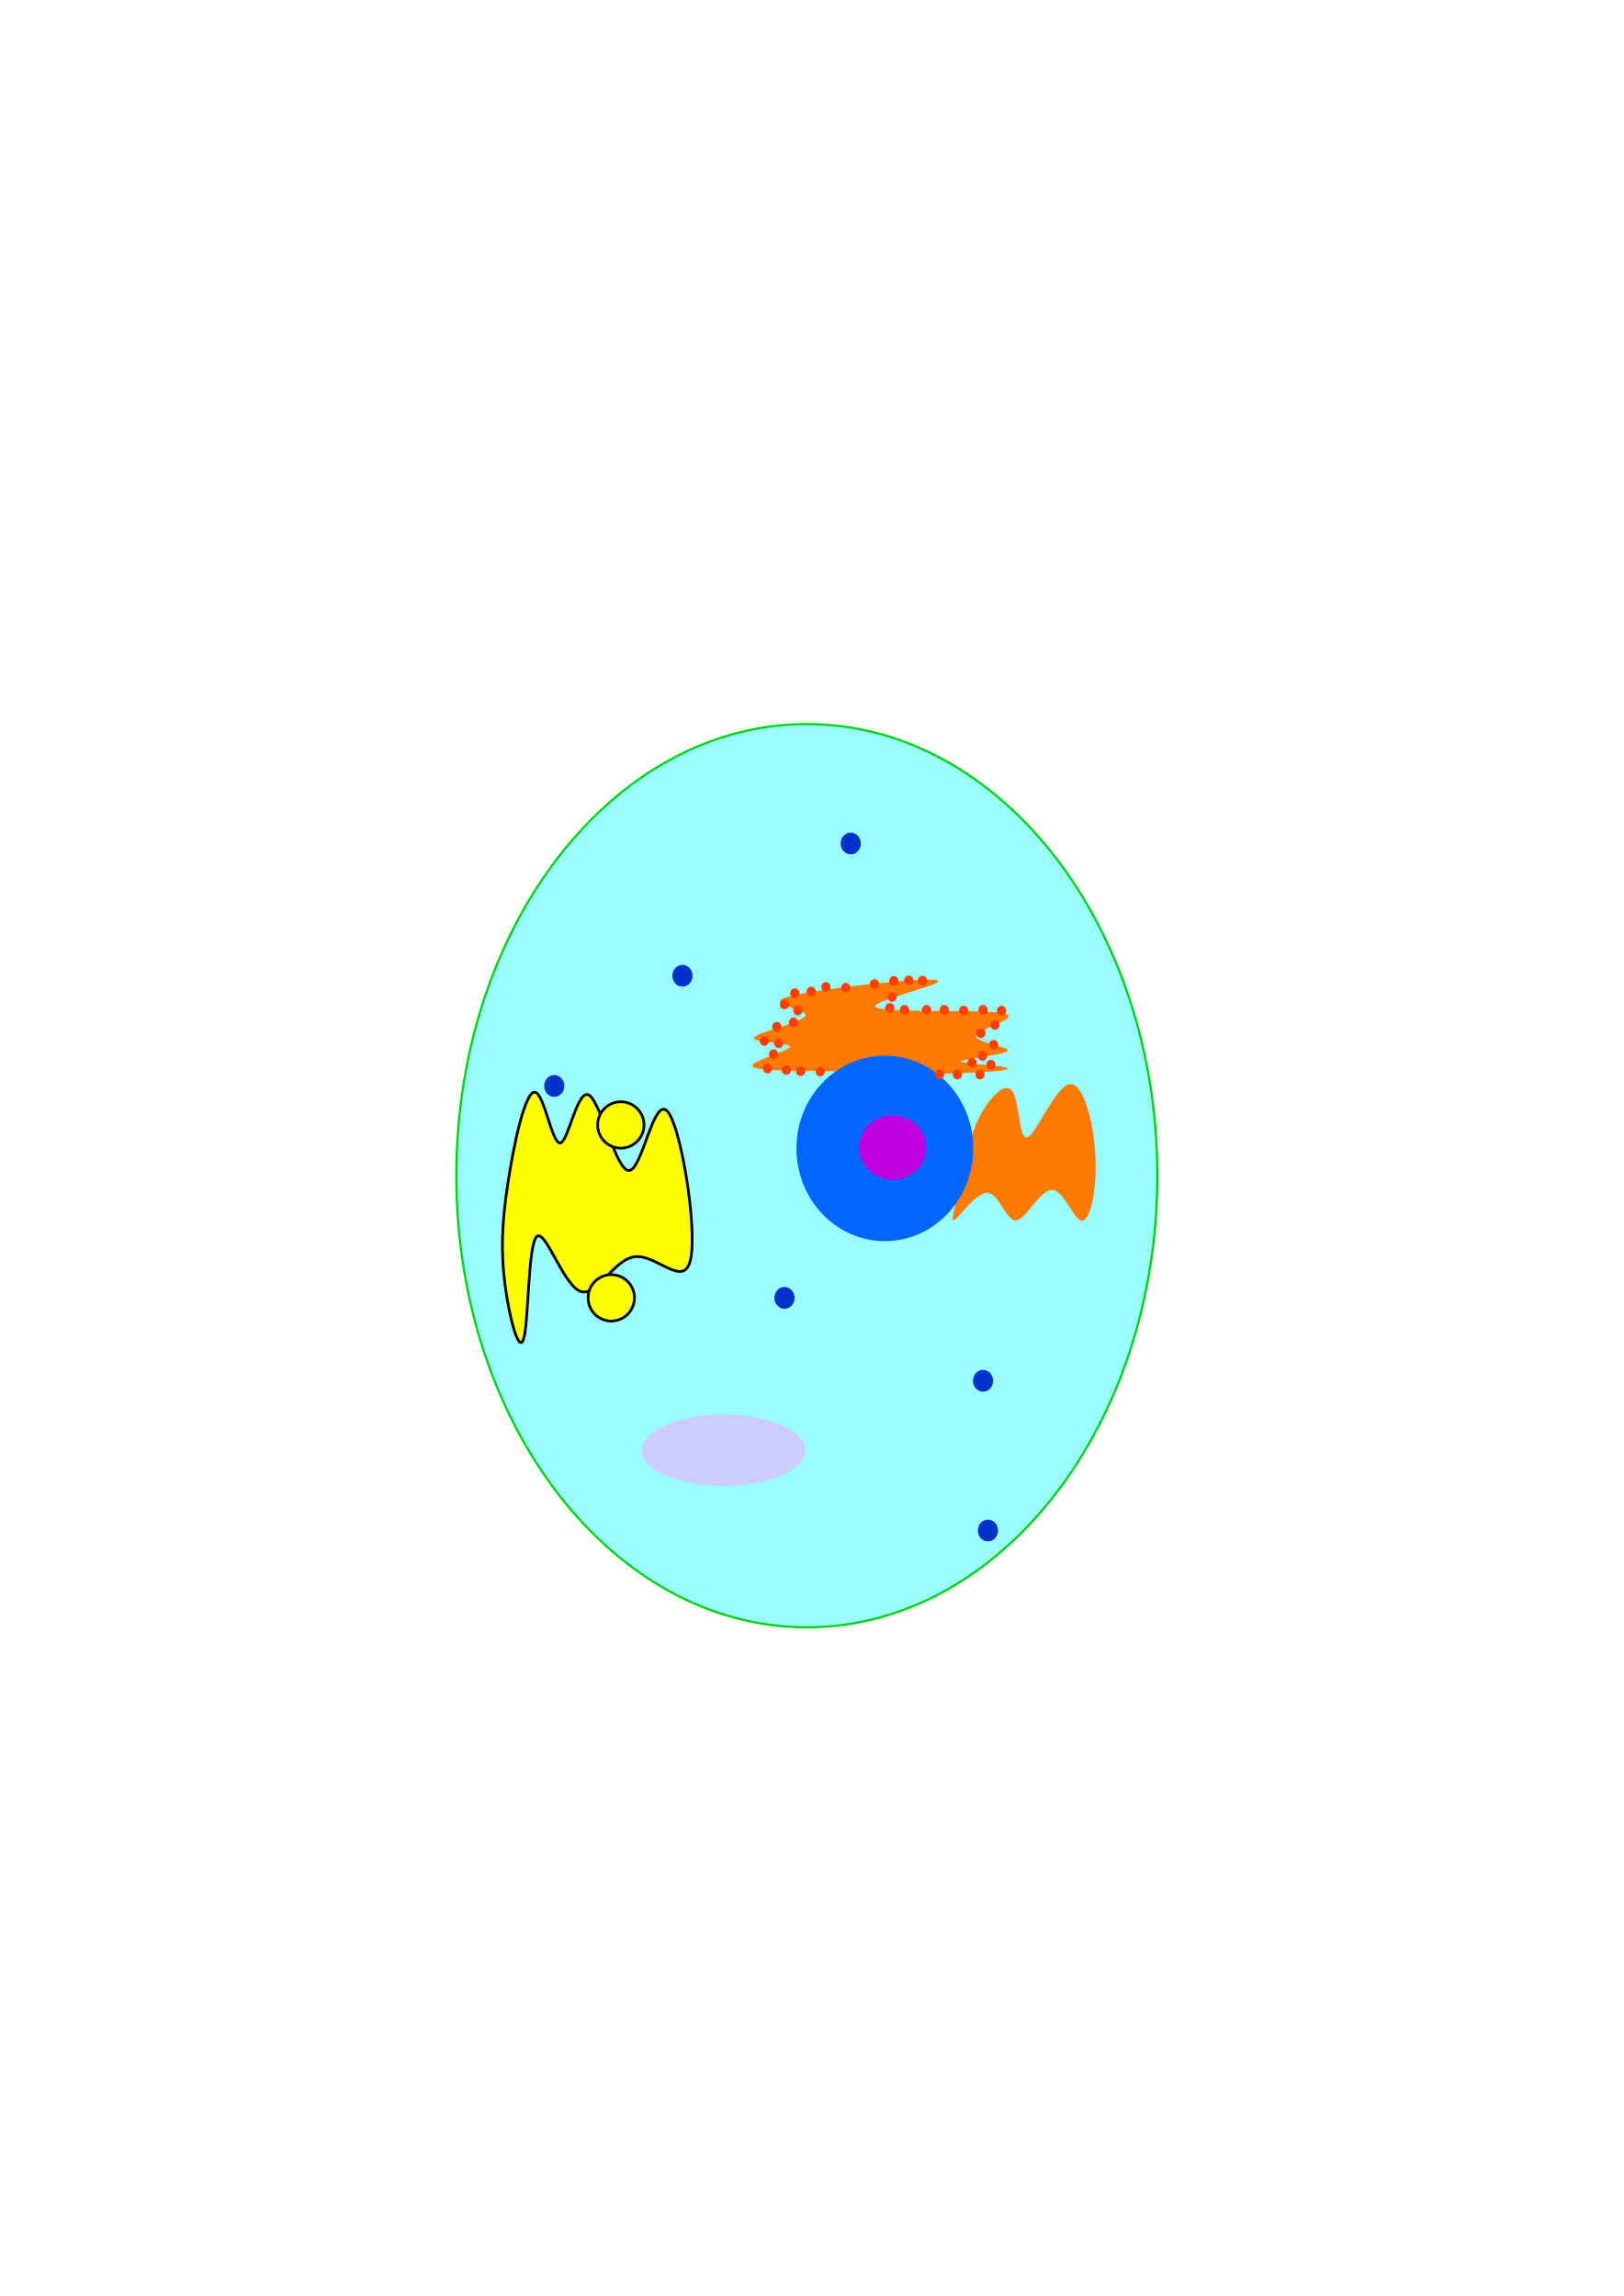
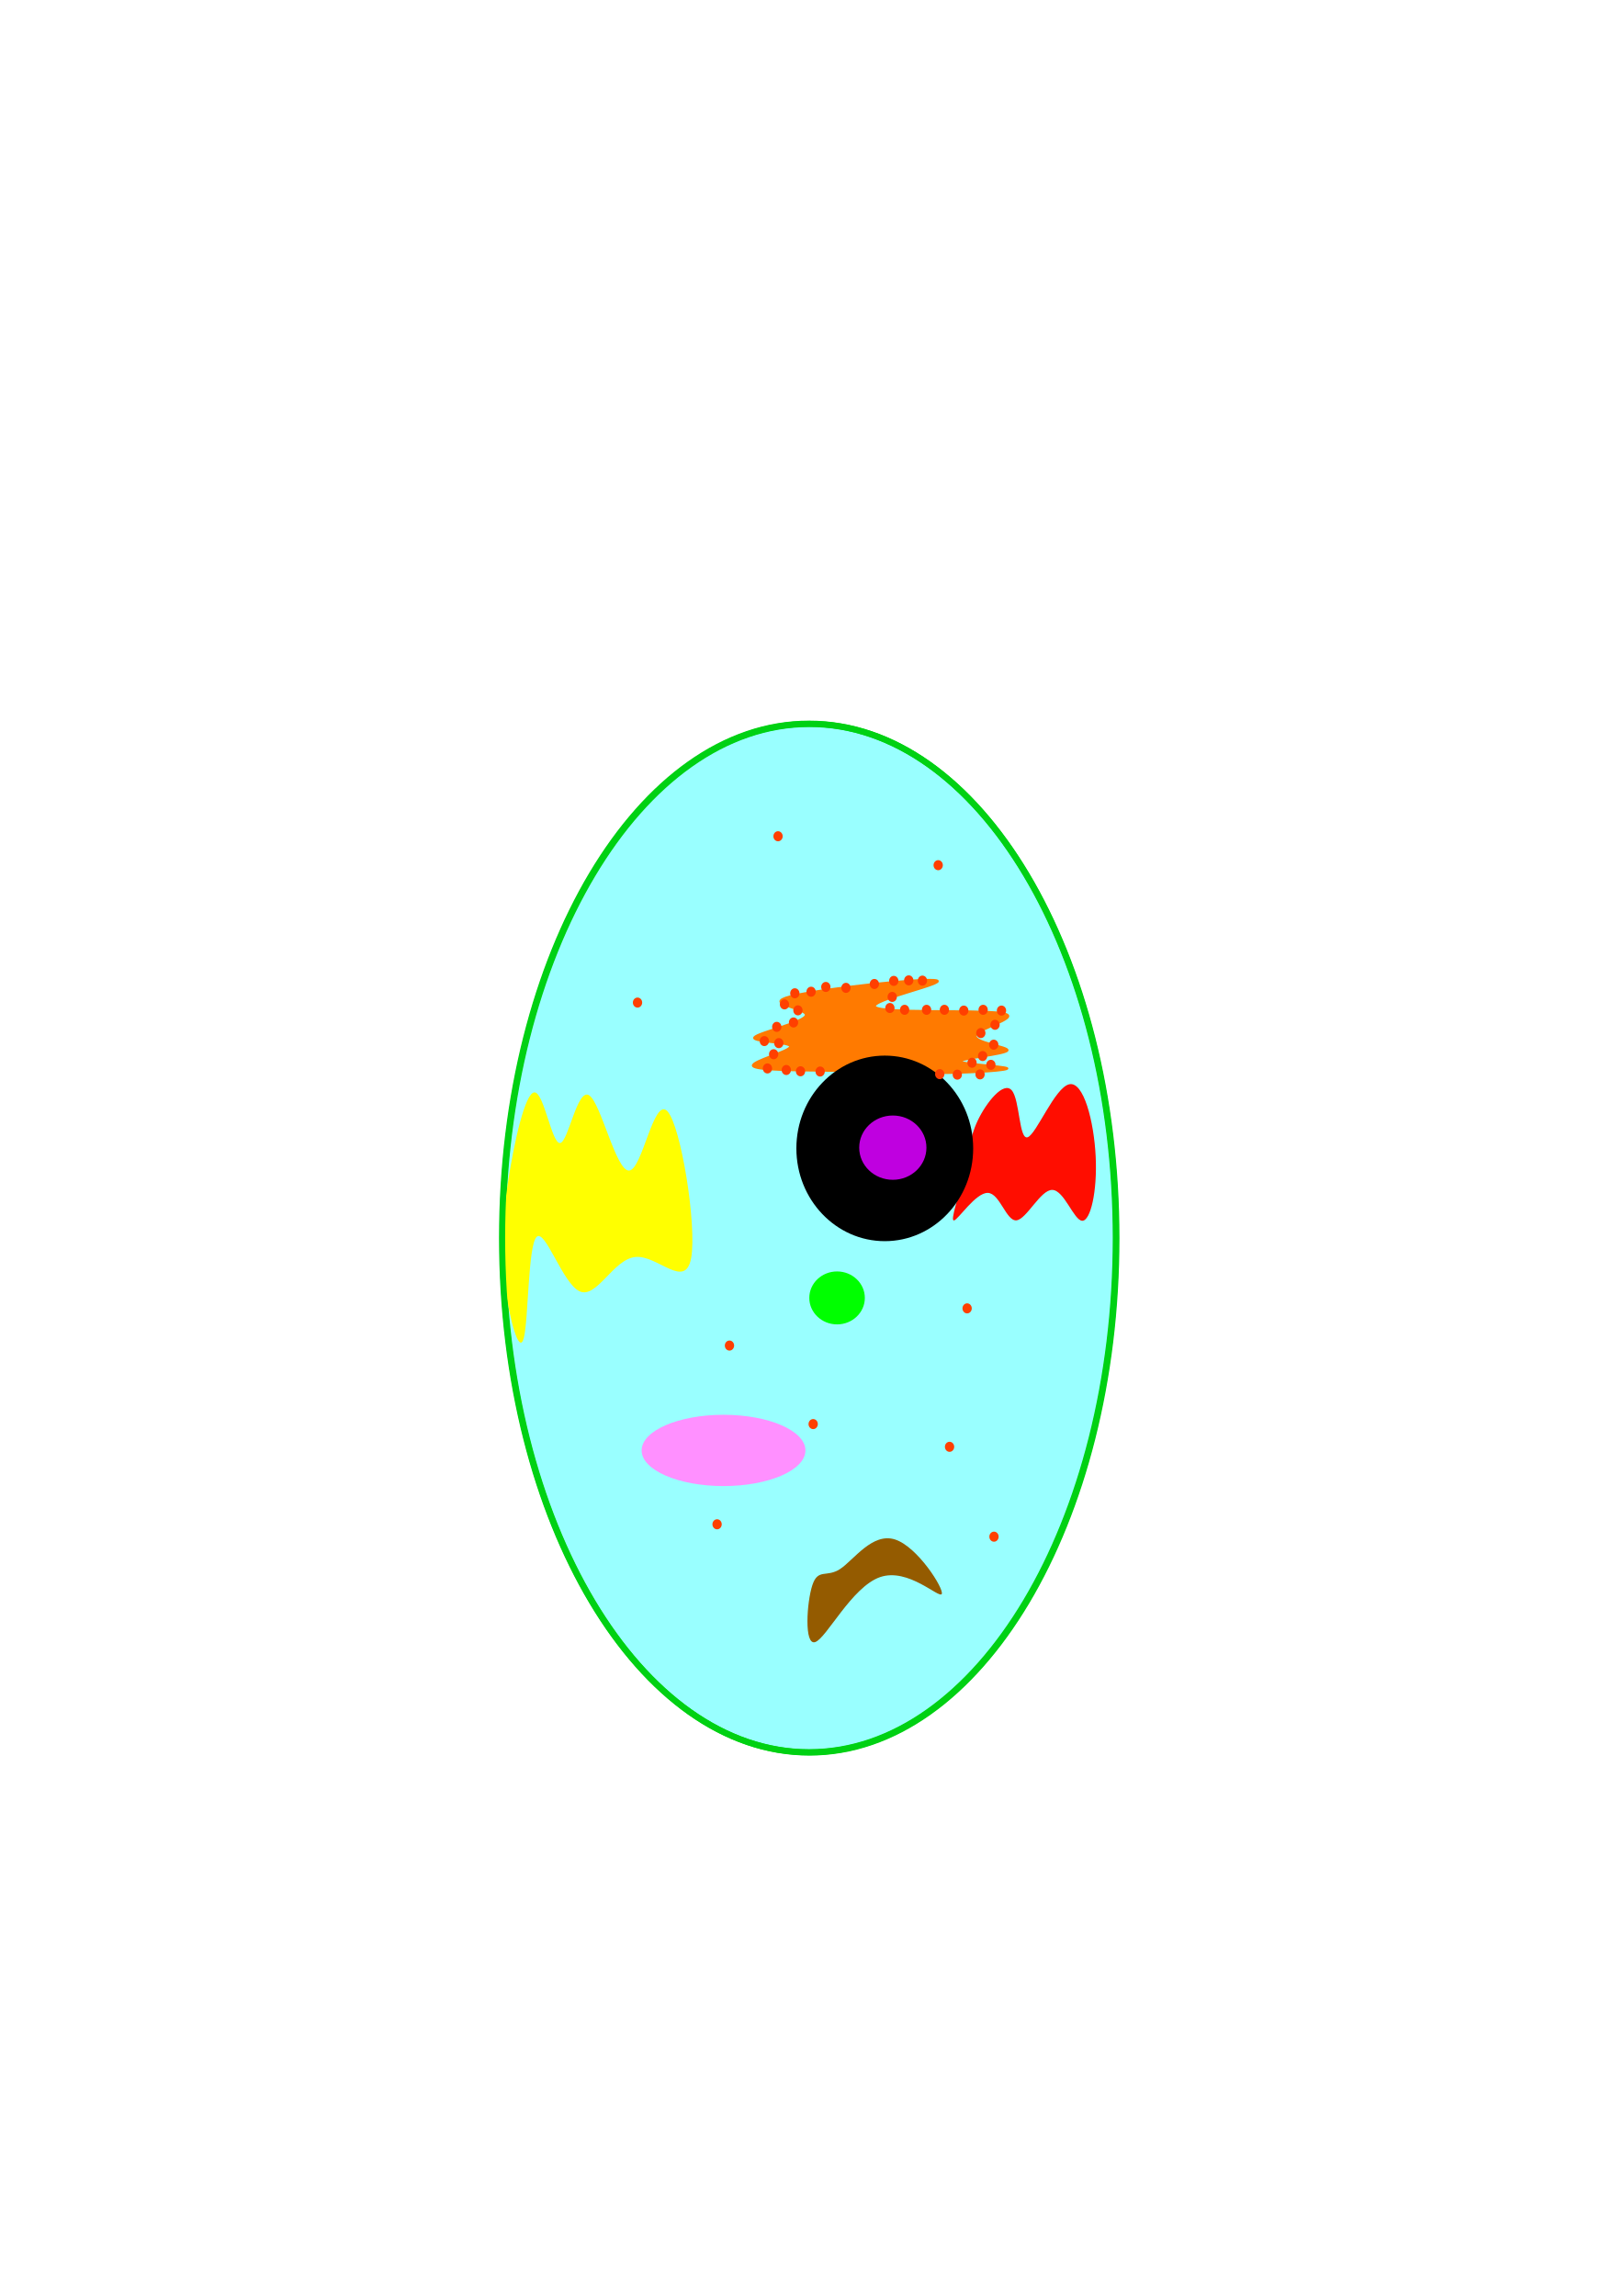
- <svg xmlns="http://www.w3.org/2000/svg" version="1.1" id="svg8" x="0px" y="0px" viewBox="0 0 595.3 841.9" style="enable-background:new 0 0 595.3 841.9;" xml:space="preserve">
-   <style type="text/css">
- 	.st0{fill:#00FFFF;fill-opacity:0.4;stroke:#00D113;stroke-width:0.794;}
- 	.st1{fill:#CCCCFF;}
- 	.st2{fill:#FF7A00;stroke:#FF7A00;stroke-width:0.265;}
- 	.st3{fill:#FF7A00;}
- 	.st4{fill:#0066FF;}
- 	.st5{fill:#FFFF00;stroke:#000000;}
- 	.st6{fill:#BF00E0;}
- 	.st7{fill:#FF3F00;}
- 	.st8{fill:#0033CC;}
- </style>
-   <defs>
- 	
- 	
- 		</defs>
-   <ellipse id="path4485" class="st0" cx="295.8" cy="431.1" rx="128.5" ry="165.6">
- </ellipse>
-   <ellipse id="path4824" class="st1" cx="265.3" cy="531.8" rx="30" ry="13.1">
- </ellipse>
-   <g id="layer1">
-     <path id="path4523" class="st2" d="   M345,393.5c12.5-0.1,25.5-1,24.2-1.8s-17.1-1.5-17-2.5c0.1-1.1,16.1-2.5,17.1-3.9c1-1.4-12.9-2.9-11.5-5.7   c1.4-2.8,18.2-6.8,9.2-8.1c-8.9-1.3-43.6,0.2-46.1-2.2c-2.6-2.4,26.9-8.7,22.5-9.8c-4.4-1.1-42.8,3.1-53.6,5.9   c-10.8,2.8,5.9,4.2,5.7,6.8c-0.3,2.6-17.5,6.4-18.9,8.2c-1.4,1.8,13.1,1.6,13.1,3.4c0,1.7-14.4,5.4-13.7,7.1   c0.8,1.7,16.8,1.6,30.7,1.8C320.7,392.9,332.6,393.6,345,393.5L345,393.5z" />
-     <path id="path4819" class="st3" d="   M358.4,410.9c3.2-6.7,9.5-14.6,12.5-11.1c3,3.5,2.6,18.3,5.8,17.2c3.2-1.1,10-18.2,15.2-19.4s9.1,13.6,9.7,26.4   c0.6,12.8-1.9,23.7-4.9,23.6c-3-0.1-6.6-11.2-11-11.3c-4.3-0.1-9.5,10.8-13.2,11.2c-3.7,0.3-6.1-9.9-10.5-10.1   c-4.4-0.1-10.9,9.8-12.4,10.1c-1.5,0.3,1.9-9.2,3.6-16.7C355.1,423.3,355.2,417.7,358.4,410.9L358.4,410.9z" />
-     <ellipse id="path4516" class="st4" cx="324.4" cy="421.1" rx="32.4" ry="34">
- 	</ellipse>
-     <path id="path4511" class="st5" d="   M186.2,433.9c2.2-14.7,6.3-33.5,9.8-33.4c3.5,0.1,6.3,19,9.4,18.6c3-0.4,6.3-20.3,10.6-17.5c4.4,2.8,9.9,28.1,14.7,27.6   c4.8-0.5,8.9-27,13.9-21.8c5,5.2,10.9,42,8.7,53.8c-2.1,11.9-12.3-1.2-20.4-0.4c-8.1,0.8-14.2,15.4-20.4,12.6   c-6.3-2.9-12.7-23.2-15.8-19.9s-2.9,30.3-4.6,37c-1.7,6.7-5.3-6.9-6.9-19C183.6,459.4,183.9,448.7,186.2,433.9z" />
-     <ellipse id="path4518" class="st6" cx="327.3" cy="420.8" rx="12.3" ry="11.8">
- 	</ellipse>
+ <svg xmlns="http://www.w3.org/2000/svg" id="svg8" version="1.1" viewBox="0 0 210 297" height="297mm" width="210mm">
+   <defs id="defs2" />
+   <ellipse ry="66.524" rx="39.688" cy="160.173" cx="104.699" id="path4485" style="fill:#00ffff;fill-opacity:0.4;fill-rule:nonzero;stroke:#00d113;stroke-width:0.794;stroke-miterlimit:4;stroke-dasharray:none;stroke-opacity:1" />
+   <g id="not-ribosomes">
+     <ellipse style="fill:#ff90ff;fill-opacity:1;fill-rule:nonzero;stroke:none;stroke-width:0;stroke-miterlimit:4;stroke-dasharray:none;stroke-opacity:1" id="path4824" cx="93.578" cy="187.62" rx="10.591" ry="4.61" />
+     <ellipse ry="3.424" rx="3.591" cy="167.892" cx="108.261" id="path4551" style="fill:#00ff00;fill-opacity:1;fill-rule:nonzero;stroke:none;stroke-width:0;stroke-miterlimit:4;stroke-dasharray:none;stroke-opacity:1" />
+     <path id="path4523" d="m 121.719,138.804 c 4.399,-0.039 9.009,-0.351 8.531,-0.629 -0.479,-0.278 -6.047,-0.523 -6.008,-0.896 0.039,-0.373 5.685,-0.874 6.047,-1.381 0.362,-0.507 -4.56,-1.019 -4.065,-1.993 0.496,-0.975 6.409,-2.411 3.258,-2.868 -3.151,-0.457 -15.368,0.067 -16.276,-0.78 -0.907,-0.846 9.494,-3.062 7.929,-3.441 -1.564,-0.379 -15.095,1.08 -18.909,2.066 -3.814,0.986 2.088,1.498 1.999,2.417 -0.089,0.919 -6.17,2.244 -6.654,2.879 -0.484,0.635 4.627,0.579 4.633,1.192 0.006,0.612 -5.095,1.893 -4.822,2.506 0.273,0.613 5.919,0.557 10.835,0.646 4.917,0.089 9.104,0.323 13.503,0.284 z" style="fill:#ff7a00;fill-opacity:1;stroke:#ff7a00;stroke-width:0.265px;stroke-linecap:butt;stroke-linejoin:miter;stroke-opacity:1" />
+     <path id="path4819" d="m 126.446,144.962 c 1.13,-2.378 3.358,-5.151 4.41,-3.92 1.052,1.23 0.93,6.465 2.06,6.064 1.13,-0.401 3.513,-6.437 5.373,-6.849 1.86,-0.412 3.196,4.8 3.419,9.327 0.223,4.527 -0.668,8.369 -1.743,8.33 -1.075,-0.039 -2.333,-3.959 -3.864,-3.992 -1.531,-0.034 -3.335,3.82 -4.649,3.937 -1.314,0.117 -2.138,-3.502 -3.692,-3.552 -1.553,-0.05 -3.836,3.469 -4.376,3.563 -0.54,0.095 0.663,-3.235 1.281,-5.891 0.618,-2.656 0.651,-4.638 1.782,-7.016 z" style="fill:#ff0d00;fill-opacity:1;stroke:none;stroke-width:0.265px;stroke-linecap:butt;stroke-linejoin:miter;stroke-opacity:1" />
+     <ellipse ry="12.001" rx="11.434" cy="148.55" cx="114.432" id="path4516" />
+ style="fill:#FFC998;fill-opacity:1;fill-rule:nonzero;stroke:#FFC998;stroke-width:0;stroke-miterlimit:4;stroke-dasharray:none;stroke-opacity:1"
+ 			/&gt;
+ 			<path id="path4511" d="m 65.673,153.085 c 0.787,-5.197 2.236,-11.812 3.465,-11.78 1.228,0.031 2.236,6.709 3.307,6.552 1.071,-0.158 2.205,-7.15 3.748,-6.174 1.543,0.976 3.496,9.922 5.197,9.733 1.701,-0.189 3.15,-9.512 4.914,-7.686 1.764,1.827 3.843,14.804 3.087,18.994 -0.756,4.189 -4.347,-0.409 -7.213,-0.126 -2.866,0.283 -5.008,5.449 -7.213,4.441 -2.205,-1.008 -4.473,-8.189 -5.575,-7.024 -1.102,1.165 -1.039,10.678 -1.638,13.04 -0.599,2.362 -1.858,-2.425 -2.425,-6.709 -0.567,-4.284 -0.441,-8.064 0.347,-13.261 z" style="fill:#ffff00;fill-opacity:1;stroke:none;stroke-width:0;stroke-linecap:butt;stroke-linejoin:miter;stroke-miterlimit:4;stroke-dasharray:none;stroke-opacity:1" />
+     <ellipse ry="4.158" rx="4.347" cy="148.455" cx="115.472" id="path4518" style="fill:#bf00e0;fill-opacity:1;fill-rule:nonzero;stroke:#d300ff;stroke-width:0;stroke-miterlimit:4;stroke-dasharray:none;stroke-opacity:1" />
+     <path id="path4557" d="m 105.07,205.034 c -0.732,2.197 -1.095,7.866 0.362,7.378 1.457,-0.488 4.733,-7.134 8.386,-8.402 3.654,-1.268 7.686,2.843 7.985,2.174 0.299,-0.669 -3.134,-6.119 -6.055,-7.048 -2.921,-0.929 -5.331,2.661 -7.087,3.819 -1.756,1.158 -2.859,-0.118 -3.591,2.079 z" style="fill:#945b00;fill-opacity:1;stroke:none;stroke-width:0.265px;stroke-linecap:butt;stroke-linejoin:miter;stroke-opacity:1" />
  </g>
-   <g id="g4872">
-     <ellipse id="path4529" class="st7" cx="302.8" cy="361.9" rx="1.7" ry="1.8" />
-     <ellipse id="path4529-0" class="st7" cx="310.1" cy="362.2" rx="1.7" ry="1.8" />
-     <ellipse id="path4529-07" class="st7" cx="320.6" cy="360.8" rx="1.7" ry="1.8" />
-     <ellipse id="path4529-6" class="st7" cx="327.7" cy="359.7" rx="1.7" ry="1.8" />
-     <ellipse id="path4529-62" class="st7" cx="360.2" cy="387.2" rx="1.7" ry="1.8" />
-     <ellipse id="path4529-1" class="st7" cx="364.3" cy="383.1" rx="1.7" ry="1.8" />
-     <ellipse id="path4529-9" class="st7" cx="359.6" cy="378.8" rx="1.7" ry="1.8" />
-     <ellipse id="path4529-5" class="st7" cx="364.8" cy="375.8" rx="1.7" ry="1.8" />
-     <ellipse id="path4529-8" class="st7" cx="367.2" cy="370.6" rx="1.7" ry="1.8" />
-     <ellipse id="path4529-53" class="st7" cx="360.4" cy="370.3" rx="1.7" ry="1.8" />
-     <ellipse id="path4529-4" class="st7" cx="353.3" cy="370.6" rx="1.7" ry="1.8" />
-     <ellipse id="path4529-7" class="st7" cx="346.2" cy="370.3" rx="1.7" ry="1.8" />
-     <ellipse id="path4529-17" class="st7" cx="339.7" cy="370.3" rx="1.7" ry="1.8" />
-     <ellipse id="path4529-2" class="st7" cx="331.6" cy="370.3" rx="1.7" ry="1.8" />
-     <ellipse id="path4529-05" class="st7" cx="326.2" cy="369.6" rx="1.7" ry="1.8" />
-     <ellipse id="path4529-626" class="st7" cx="338.2" cy="359.6" rx="1.7" ry="1.8" />
-     <ellipse id="path4529-98" class="st7" cx="327.1" cy="365.5" rx="1.7" ry="1.8" />
-     <ellipse id="path4529-82" class="st7" cx="333.2" cy="359.5" rx="1.7" ry="1.8" />
-     <ellipse id="path4529-537" class="st7" cx="293.5" cy="392.8" rx="1.7" ry="1.8" />
-     <ellipse id="path4529-25" class="st7" cx="300.7" cy="392.9" rx="1.7" ry="1.8" />
-     <ellipse id="path4529-24" class="st7" cx="344.5" cy="393.9" rx="1.7" ry="1.8" />
-     <ellipse id="path4529-47" class="st7" cx="351" cy="394" rx="1.7" ry="1.8" />
-     <ellipse id="path4529-73" class="st7" cx="359.3" cy="394" rx="1.7" ry="1.8" />
-     <ellipse id="path4529-3" class="st7" cx="363.3" cy="390.4" rx="1.7" ry="1.8" />
-     <ellipse id="path4529-32" class="st7" cx="356.4" cy="389.7" rx="1.7" ry="1.8" />
-     <ellipse id="path4529-23" class="st7" cx="284.8" cy="376.5" rx="1.7" ry="1.8" />
-     <ellipse id="path4529-46" class="st7" cx="280.2" cy="381.7" rx="1.7" ry="1.8" />
-     <ellipse id="path4529-45" class="st7" cx="285.5" cy="382.5" rx="1.7" ry="1.8" />
-     <ellipse id="path4529-09" class="st7" cx="283.6" cy="386.6" rx="1.7" ry="1.8" />
-     <ellipse id="path4529-31" class="st7" cx="281.4" cy="391.8" rx="1.7" ry="1.8" />
-     <ellipse id="path4529-08" class="st7" cx="288.3" cy="392.3" rx="1.7" ry="1.8" />
-     <ellipse id="path4529-36" class="st7" cx="297.4" cy="363.6" rx="1.7" ry="1.8" />
-     <ellipse id="path4529-83" class="st7" cx="291.4" cy="364.2" rx="1.7" ry="1.8" />
-     <ellipse id="path4529-22" class="st7" cx="287.6" cy="368.3" rx="1.7" ry="1.8" />
-     <ellipse id="path4529-43" class="st7" cx="292.5" cy="370.5" rx="1.7" ry="1.8" />
-     <ellipse id="path4529-50" class="st7" cx="290.9" cy="374.9" rx="1.7" ry="1.8" />
-     <ellipse id="path4529-36-0" class="st8" cx="362.2" cy="561.2" rx="3.7" ry="4" />
-     <ellipse id="path4529-36-0_1_" class="st8" cx="203.2" cy="398.2" rx="3.7" ry="4" />
-     <ellipse id="path4529-36-0_2_" class="st8" cx="250.2" cy="357.8" rx="3.7" ry="4" />
-     <ellipse id="path4529-36-0_3_" class="st8" cx="287.6" cy="475.9" rx="3.7" ry="4" />
-     <ellipse id="path4529-36-0_4_" class="st8" cx="311.9" cy="309.3" rx="3.7" ry="4" />
-     <ellipse id="path4529-36-0_5_" class="st8" cx="360.4" cy="506.3" rx="3.7" ry="4" />
+   <g id="ribosomes">
+     <ellipse style="fill:#ff3f00;fill-opacity:1;fill-rule:nonzero;stroke:#ff7a00;stroke-width:0;stroke-miterlimit:4;stroke-dasharray:none;stroke-opacity:1" id="path4529" cx="106.808" cy="127.668" rx="0.601" ry="0.651" />
+     <ellipse style="fill:#ff3f00;fill-opacity:1;fill-rule:nonzero;stroke:#ff7a00;stroke-width:0;stroke-miterlimit:4;stroke-dasharray:none;stroke-opacity:1" id="path4529-0" cx="109.413" cy="127.785" rx="0.601" ry="0.651" />
+     <ellipse style="fill:#ff3f00;fill-opacity:1;fill-rule:nonzero;stroke:#ff7a00;stroke-width:0;stroke-miterlimit:4;stroke-dasharray:none;stroke-opacity:1" id="path4529-07" cx="113.088" cy="127.284" rx="0.601" ry="0.651" />
+     <ellipse style="fill:#ff3f00;fill-opacity:1;fill-rule:nonzero;stroke:#ff7a00;stroke-width:0;stroke-miterlimit:4;stroke-dasharray:none;stroke-opacity:1" id="path4529-6" cx="115.594" cy="126.883" rx="0.601" ry="0.651" />
+     <ellipse style="fill:#ff3f00;fill-opacity:1;fill-rule:nonzero;stroke:#ff7a00;stroke-width:0;stroke-miterlimit:4;stroke-dasharray:none;stroke-opacity:1" id="path4529-62" cx="127.087" cy="136.605" rx="0.601" ry="0.651" />
+     <ellipse style="fill:#ff3f00;fill-opacity:1;fill-rule:nonzero;stroke:#ff7a00;stroke-width:0;stroke-miterlimit:4;stroke-dasharray:none;stroke-opacity:1" id="path4529-1" cx="128.523" cy="135.135" rx="0.601" ry="0.651" />
+     <ellipse style="fill:#ff3f00;fill-opacity:1;fill-rule:nonzero;stroke:#ff7a00;stroke-width:0;stroke-miterlimit:4;stroke-dasharray:none;stroke-opacity:1" id="path4529-9" cx="126.853" cy="133.631" rx="0.601" ry="0.651" />
+     <ellipse style="fill:#ff3f00;fill-opacity:1;fill-rule:nonzero;stroke:#ff7a00;stroke-width:0;stroke-miterlimit:4;stroke-dasharray:none;stroke-opacity:1" id="path4529-5" cx="128.69" cy="132.562" rx="0.601" ry="0.651" />
+     <ellipse style="fill:#ff3f00;fill-opacity:1;fill-rule:nonzero;stroke:#ff7a00;stroke-width:0;stroke-miterlimit:4;stroke-dasharray:none;stroke-opacity:1" id="path4529-8" cx="129.525" cy="130.725" rx="0.601" ry="0.651" />
+     <ellipse style="fill:#ff3f00;fill-opacity:1;fill-rule:nonzero;stroke:#ff7a00;stroke-width:0;stroke-miterlimit:4;stroke-dasharray:none;stroke-opacity:1" id="path4529-53" cx="127.153" cy="130.625" rx="0.601" ry="0.651" />
+     <ellipse style="fill:#ff3f00;fill-opacity:1;fill-rule:nonzero;stroke:#ff7a00;stroke-width:0;stroke-miterlimit:4;stroke-dasharray:none;stroke-opacity:1" id="path4529-4" cx="124.648" cy="130.725" rx="0.601" ry="0.651" />
+     <ellipse style="fill:#ff3f00;fill-opacity:1;fill-rule:nonzero;stroke:#ff7a00;stroke-width:0;stroke-miterlimit:4;stroke-dasharray:none;stroke-opacity:1" id="path4529-7" cx="122.142" cy="130.625" rx="0.601" ry="0.651" />
+     <ellipse style="fill:#ff3f00;fill-opacity:1;fill-rule:nonzero;stroke:#ff7a00;stroke-width:0;stroke-miterlimit:4;stroke-dasharray:none;stroke-opacity:1" id="path4529-17" cx="119.837" cy="130.625" rx="0.601" ry="0.651" />
+     <ellipse style="fill:#ff3f00;fill-opacity:1;fill-rule:nonzero;stroke:#ff7a00;stroke-width:0;stroke-miterlimit:4;stroke-dasharray:none;stroke-opacity:1" id="path4529-2" cx="116.997" cy="130.625" rx="0.601" ry="0.651" />
+     <ellipse style="fill:#ff3f00;fill-opacity:1;fill-rule:nonzero;stroke:#ff7a00;stroke-width:0;stroke-miterlimit:4;stroke-dasharray:none;stroke-opacity:1" id="path4529-05" cx="115.093" cy="130.391" rx="0.601" ry="0.651" />
+     <ellipse style="fill:#ff3f00;fill-opacity:1;fill-rule:nonzero;stroke:#ff7a00;stroke-width:0;stroke-miterlimit:4;stroke-dasharray:none;stroke-opacity:1" id="path4529-626" cx="119.302" cy="126.85" rx="0.601" ry="0.651" />
+     <ellipse style="fill:#ff3f00;fill-opacity:1;fill-rule:nonzero;stroke:#ff7a00;stroke-width:0;stroke-miterlimit:4;stroke-dasharray:none;stroke-opacity:1" id="path4529-98" cx="115.394" cy="128.954" rx="0.601" ry="0.651" />
+     <ellipse style="fill:#ff3f00;fill-opacity:1;fill-rule:nonzero;stroke:#ff7a00;stroke-width:0;stroke-miterlimit:4;stroke-dasharray:none;stroke-opacity:1" id="path4529-82" cx="117.532" cy="126.816" rx="0.601" ry="0.651" />
+     <ellipse style="fill:#ff3f00;fill-opacity:1;fill-rule:nonzero;stroke:#ff7a00;stroke-width:0;stroke-miterlimit:4;stroke-dasharray:none;stroke-opacity:1" id="path4529-537" cx="103.534" cy="138.576" rx="0.601" ry="0.651" />
+     <ellipse style="fill:#ff3f00;fill-opacity:1;fill-rule:nonzero;stroke:#ff7a00;stroke-width:0;stroke-miterlimit:4;stroke-dasharray:none;stroke-opacity:1" id="path4529-25" cx="106.073" cy="138.609" rx="0.601" ry="0.651" />
+     <ellipse style="fill:#ff3f00;fill-opacity:1;fill-rule:nonzero;stroke:#ff7a00;stroke-width:0;stroke-miterlimit:4;stroke-dasharray:none;stroke-opacity:1" id="path4529-24" cx="121.541" cy="138.944" rx="0.601" ry="0.651" />
+     <ellipse style="fill:#ff3f00;fill-opacity:1;fill-rule:nonzero;stroke:#ff7a00;stroke-width:0;stroke-miterlimit:4;stroke-dasharray:none;stroke-opacity:1" id="path4529-47" cx="123.813" cy="139.01" rx="0.601" ry="0.651" />
+     <ellipse style="fill:#ff3f00;fill-opacity:1;fill-rule:nonzero;stroke:#ff7a00;stroke-width:0;stroke-miterlimit:4;stroke-dasharray:none;stroke-opacity:1" id="path4529-73" cx="126.753" cy="138.977" rx="0.601" ry="0.651" />
+     <ellipse style="fill:#ff3f00;fill-opacity:1;fill-rule:nonzero;stroke:#ff7a00;stroke-width:0;stroke-miterlimit:4;stroke-dasharray:none;stroke-opacity:1" id="path4529-3" cx="128.156" cy="137.741" rx="0.601" ry="0.651" />
+     <ellipse style="fill:#ff3f00;fill-opacity:1;fill-rule:nonzero;stroke:#ff7a00;stroke-width:0;stroke-miterlimit:4;stroke-dasharray:none;stroke-opacity:1" id="path4529-32" cx="125.717" cy="137.474" rx="0.601" ry="0.651" />
+     <ellipse style="fill:#ff3f00;fill-opacity:1;fill-rule:nonzero;stroke:#ff7a00;stroke-width:0;stroke-miterlimit:4;stroke-dasharray:none;stroke-opacity:1" id="path4529-23" cx="100.46" cy="132.83" rx="0.601" ry="0.651" />
+     <ellipse style="fill:#ff3f00;fill-opacity:1;fill-rule:nonzero;stroke:#ff7a00;stroke-width:0;stroke-miterlimit:4;stroke-dasharray:none;stroke-opacity:1" id="path4529-46" cx="98.856" cy="134.667" rx="0.601" ry="0.651" />
+     <ellipse style="fill:#ff3f00;fill-opacity:1;fill-rule:nonzero;stroke:#ff7a00;stroke-width:0;stroke-miterlimit:4;stroke-dasharray:none;stroke-opacity:1" id="path4529-45" cx="100.727" cy="134.934" rx="0.601" ry="0.651" />
+     <ellipse style="fill:#ff3f00;fill-opacity:1;fill-rule:nonzero;stroke:#ff7a00;stroke-width:0;stroke-miterlimit:4;stroke-dasharray:none;stroke-opacity:1" id="path4529-09" cx="100.059" cy="136.371" rx="0.601" ry="0.651" />
+     <ellipse style="fill:#ff3f00;fill-opacity:1;fill-rule:nonzero;stroke:#ff7a00;stroke-width:0;stroke-miterlimit:4;stroke-dasharray:none;stroke-opacity:1" id="path4529-31" cx="99.257" cy="138.208" rx="0.601" ry="0.651" />
+     <ellipse style="fill:#ff3f00;fill-opacity:1;fill-rule:nonzero;stroke:#ff7a00;stroke-width:0;stroke-miterlimit:4;stroke-dasharray:none;stroke-opacity:1" id="path4529-08" cx="101.696" cy="138.409" rx="0.601" ry="0.651" />
+     <ellipse style="fill:#ff3f00;fill-opacity:1;fill-rule:nonzero;stroke:#ff7a00;stroke-width:0;stroke-miterlimit:4;stroke-dasharray:none;stroke-opacity:1" id="path4529-36" cx="104.903" cy="128.286" rx="0.601" ry="0.651" />
+     <ellipse style="fill:#ff3f00;fill-opacity:1;fill-rule:nonzero;stroke:#ff7a00;stroke-width:0;stroke-miterlimit:4;stroke-dasharray:none;stroke-opacity:1" id="path4529-83" cx="102.799" cy="128.487" rx="0.601" ry="0.651" />
+     <ellipse style="fill:#ff3f00;fill-opacity:1;fill-rule:nonzero;stroke:#ff7a00;stroke-width:0;stroke-miterlimit:4;stroke-dasharray:none;stroke-opacity:1" id="path4529-22" cx="101.462" cy="129.923" rx="0.601" ry="0.651" />
+     <ellipse style="fill:#ff3f00;fill-opacity:1;fill-rule:nonzero;stroke:#ff7a00;stroke-width:0;stroke-miterlimit:4;stroke-dasharray:none;stroke-opacity:1" id="path4529-43" cx="103.199" cy="130.692" rx="0.601" ry="0.651" />
+     <ellipse style="fill:#ff3f00;fill-opacity:1;fill-rule:nonzero;stroke:#ff7a00;stroke-width:0;stroke-miterlimit:4;stroke-dasharray:none;stroke-opacity:1" id="path4529-50" cx="102.631" cy="132.262" rx="0.601" ry="0.651" />
+     <ellipse style="fill:#ff3f00;fill-opacity:1;fill-rule:nonzero;stroke:#ff7a00;stroke-width:0;stroke-miterlimit:4;stroke-dasharray:none;stroke-opacity:1" id="path4529-36-8" cx="105.171" cy="184.212" rx="0.601" ry="0.651" />
+     <ellipse style="fill:#ff3f00;fill-opacity:1;fill-rule:nonzero;stroke:#ff7a00;stroke-width:0;stroke-miterlimit:4;stroke-dasharray:none;stroke-opacity:1" id="path4529-36-6" cx="92.743" cy="197.175" rx="0.601" ry="0.651" />
+     <ellipse style="fill:#ff3f00;fill-opacity:1;fill-rule:nonzero;stroke:#ff7a00;stroke-width:0;stroke-miterlimit:4;stroke-dasharray:none;stroke-opacity:1" id="path4529-36-7" cx="125.082" cy="169.245" rx="0.601" ry="0.651" />
+     <ellipse style="fill:#ff3f00;fill-opacity:1;fill-rule:nonzero;stroke:#ff7a00;stroke-width:0;stroke-miterlimit:4;stroke-dasharray:none;stroke-opacity:1" id="path4529-36-1" cx="82.453" cy="129.689" rx="0.601" ry="0.651" />
+     <ellipse style="fill:#ff3f00;fill-opacity:1;fill-rule:nonzero;stroke:#ff7a00;stroke-width:0;stroke-miterlimit:4;stroke-dasharray:none;stroke-opacity:1" id="path4529-36-5" cx="100.627" cy="108.174" rx="0.601" ry="0.651" />
+     <ellipse style="fill:#ff3f00;fill-opacity:1;fill-rule:nonzero;stroke:#ff7a00;stroke-width:0;stroke-miterlimit:4;stroke-dasharray:none;stroke-opacity:1" id="path4529-36-77" cx="121.34" cy="111.916" rx="0.601" ry="0.651" />
+     <ellipse style="fill:#ff3f00;fill-opacity:1;fill-rule:nonzero;stroke:#ff7a00;stroke-width:0;stroke-miterlimit:4;stroke-dasharray:none;stroke-opacity:1" id="path4529-36-0" cx="128.557" cy="198.778" rx="0.601" ry="0.651" />
+     <ellipse style="fill:#ff3f00;fill-opacity:1;fill-rule:nonzero;stroke:#ff7a00;stroke-width:0;stroke-miterlimit:4;stroke-dasharray:none;stroke-opacity:1" id="path4529-36-9" cx="122.81" cy="187.152" rx="0.601" ry="0.651" />
+     <ellipse style="fill:#ff3f00;fill-opacity:1;fill-rule:nonzero;stroke:#ff7a00;stroke-width:0;stroke-miterlimit:4;stroke-dasharray:none;stroke-opacity:1" id="path4529-36-91" cx="94.346" cy="174.056" rx="0.601" ry="0.651" />
  </g>
-   <circle class="st5" cx="227.6" cy="412.5" r="8.5" />
-   <circle class="st5" cx="224.1" cy="475.9" r="8.5" />
+   <ellipse ry="66.524" rx="39.688" cy="160.138" cx="104.624" id="path4485-6" style="fill:none;fill-opacity:0.4;fill-rule:nonzero;stroke:#00d113;stroke-width:0.794;stroke-miterlimit:4;stroke-dasharray:none;stroke-opacity:1" />
</svg>
